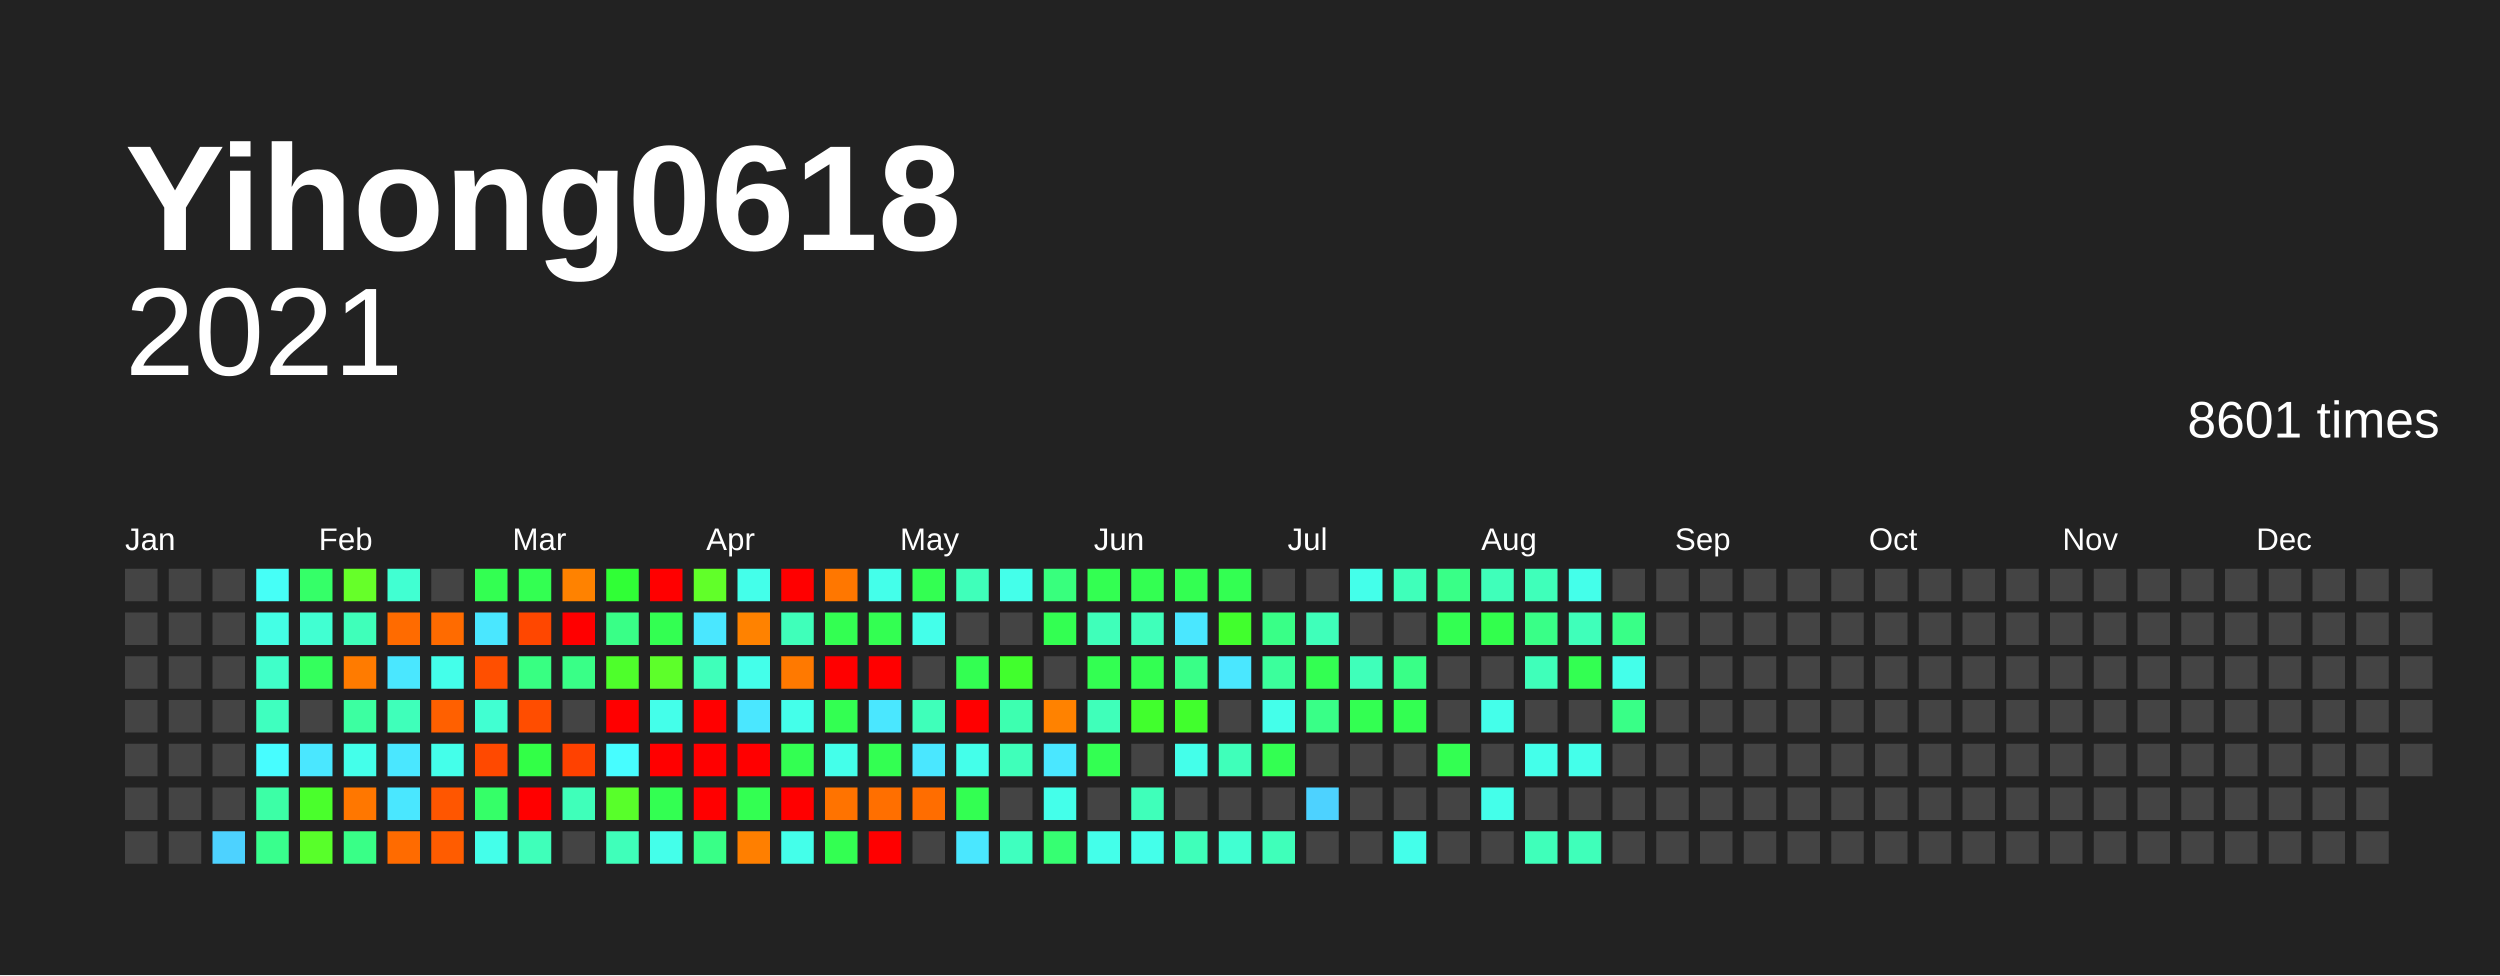
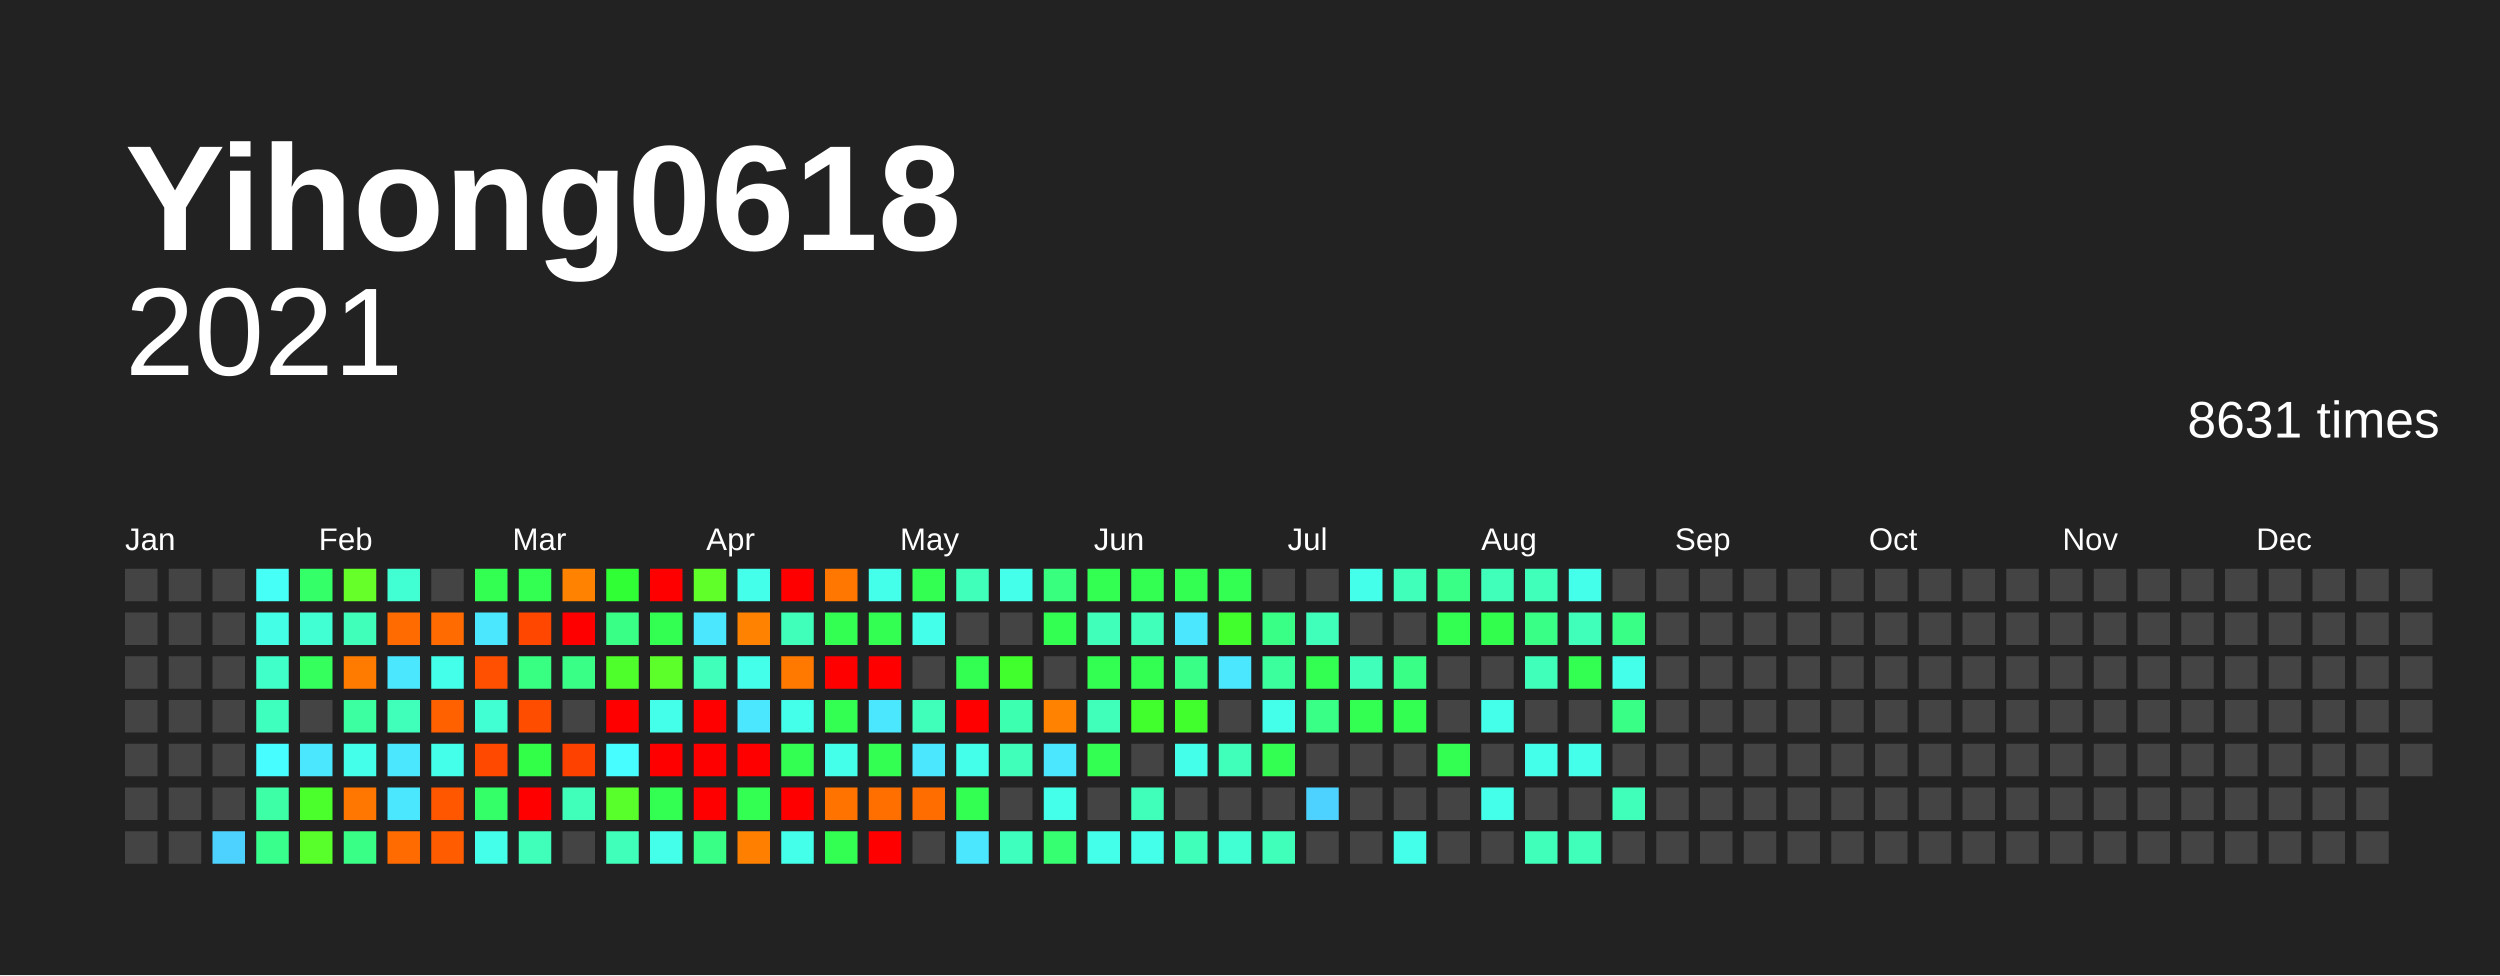
<svg xmlns="http://www.w3.org/2000/svg" baseProfile="full" height="78mm" version="1.1" viewBox="0,0,200,78" width="200mm">
  <defs />
  <rect fill="#222222" height="78" width="200" x="0" y="0" />
  <text fill="#FFFFFF" style="font-size:12px; font-family:Arial; font-weight:bold;" x="10" y="20">Yihong0618</text>
  <text alignment-baseline="hanging" fill="#FFFFFF" style="font-size:10.0px; font-family:Arial;" x="10" y="30">2021</text>
-   <text alignment-baseline="hanging" fill="#FFFFFF" style="font-size:4.125px; font-family:Arial;" x="175" y="35">8601 times</text>
+   <text alignment-baseline="hanging" fill="#FFFFFF" style="font-size:4.125px; font-family:Arial;" x="175" y="35">8631 times</text>
  <text fill="#FFFFFF" style="font-size:2.5px; font-family:Arial" x="10.0" y="44">Jan</text>
  <text fill="#FFFFFF" style="font-size:2.5px; font-family:Arial" x="25.5" y="44">Feb</text>
  <text fill="#FFFFFF" style="font-size:2.5px; font-family:Arial" x="41.0" y="44">Mar</text>
  <text fill="#FFFFFF" style="font-size:2.5px; font-family:Arial" x="56.5" y="44">Apr</text>
  <text fill="#FFFFFF" style="font-size:2.5px; font-family:Arial" x="72.0" y="44">May</text>
  <text fill="#FFFFFF" style="font-size:2.5px; font-family:Arial" x="87.5" y="44">Jun</text>
  <text fill="#FFFFFF" style="font-size:2.5px; font-family:Arial" x="103.0" y="44">Jul</text>
  <text fill="#FFFFFF" style="font-size:2.5px; font-family:Arial" x="118.5" y="44">Aug</text>
  <text fill="#FFFFFF" style="font-size:2.5px; font-family:Arial" x="134.0" y="44">Sep</text>
  <text fill="#FFFFFF" style="font-size:2.5px; font-family:Arial" x="149.5" y="44">Oct</text>
  <text fill="#FFFFFF" style="font-size:2.5px; font-family:Arial" x="165.0" y="44">Nov</text>
  <text fill="#FFFFFF" style="font-size:2.5px; font-family:Arial" x="180.5" y="44">Dec</text>
  <rect fill="#444444" height="2.6" width="2.6" x="10.0" y="45.5" />
  <rect fill="#444444" height="2.6" width="2.6" x="10.0" y="49.0" />
  <rect fill="#444444" height="2.6" width="2.6" x="10.0" y="52.5" />
  <rect fill="#444444" height="2.6" width="2.6" x="10.0" y="56.0" />
  <rect fill="#444444" height="2.6" width="2.6" x="10.0" y="59.5" />
  <rect fill="#444444" height="2.6" width="2.6" x="10.0" y="63.0" />
  <rect fill="#444444" height="2.6" width="2.6" x="10.0" y="66.5" />
  <rect fill="#444444" height="2.6" width="2.6" x="13.5" y="45.5" />
  <rect fill="#444444" height="2.6" width="2.6" x="13.5" y="49.0" />
  <rect fill="#444444" height="2.6" width="2.6" x="13.5" y="52.5" />
  <rect fill="#444444" height="2.6" width="2.6" x="13.5" y="56.0" />
  <rect fill="#444444" height="2.6" width="2.6" x="13.5" y="59.5" />
  <rect fill="#444444" height="2.6" width="2.6" x="13.5" y="63.0" />
  <rect fill="#444444" height="2.6" width="2.6" x="13.5" y="66.5" />
  <rect fill="#444444" height="2.6" width="2.6" x="17.0" y="45.5" />
  <rect fill="#444444" height="2.6" width="2.6" x="17.0" y="49.0" />
  <rect fill="#444444" height="2.6" width="2.6" x="17.0" y="52.5" />
  <rect fill="#444444" height="2.6" width="2.6" x="17.0" y="56.0" />
  <rect fill="#444444" height="2.6" width="2.6" x="17.0" y="59.5" />
  <rect fill="#444444" height="2.6" width="2.6" x="17.0" y="63.0" />
  <rect fill="#4dd2ff" height="2.6" width="2.6" x="17.0" y="66.5" />
  <rect fill="#46fff7" height="2.6" width="2.6" x="20.5" y="45.5" />
  <rect fill="#44ffe5" height="2.6" width="2.6" x="20.5" y="49.0" />
  <rect fill="#40ffc9" height="2.6" width="2.6" x="20.5" y="52.5" />
  <rect fill="#3fffbf" height="2.6" width="2.6" x="20.5" y="56.0" />
  <rect fill="#47fdff" height="2.6" width="2.6" x="20.5" y="59.5" />
  <rect fill="#3cffa6" height="2.6" width="2.6" x="20.5" y="63.0" />
  <rect fill="#39ff8d" height="2.6" width="2.6" x="20.5" y="66.5" />
  <rect fill="#35ff68" height="2.6" width="2.6" x="24.0" y="45.5" />
  <rect fill="#41ffd2" height="2.6" width="2.6" x="24.0" y="49.0" />
  <rect fill="#34ff5d" height="2.6" width="2.6" x="24.0" y="52.5" />
  <rect fill="#444444" height="2.6" width="2.6" x="24.0" y="56.0" />
  <rect fill="#4ae7ff" height="2.6" width="2.6" x="24.0" y="59.5" />
  <rect fill="#4aff2c" height="2.6" width="2.6" x="24.0" y="63.0" />
  <rect fill="#58ff2a" height="2.6" width="2.6" x="24.0" y="66.5" />
  <rect fill="#66ff29" height="2.6" width="2.6" x="27.5" y="45.5" />
  <rect fill="#3fffba" height="2.6" width="2.6" x="27.5" y="49.0" />
  <rect fill="#ff7b00" height="2.6" width="2.6" x="27.5" y="52.5" />
  <rect fill="#3cffa1" height="2.6" width="2.6" x="27.5" y="56.0" />
  <rect fill="#44ffea" height="2.6" width="2.6" x="27.5" y="59.5" />
  <rect fill="#ff7700" height="2.6" width="2.6" x="27.5" y="63.0" />
  <rect fill="#39ff87" height="2.6" width="2.6" x="27.5" y="66.5" />
  <rect fill="#41ffd2" height="2.6" width="2.6" x="31.0" y="45.5" />
  <rect fill="#ff6b00" height="2.6" width="2.6" x="31.0" y="49.0" />
  <rect fill="#4ae7ff" height="2.6" width="2.6" x="31.0" y="52.5" />
  <rect fill="#3fffba" height="2.6" width="2.6" x="31.0" y="56.0" />
  <rect fill="#4ae7ff" height="2.6" width="2.6" x="31.0" y="59.5" />
  <rect fill="#4ae7ff" height="2.6" width="2.6" x="31.0" y="63.0" />
  <rect fill="#ff6b00" height="2.6" width="2.6" x="31.0" y="66.5" />
  <rect fill="#444444" height="2.6" width="2.6" x="34.5" y="45.5" />
  <rect fill="#ff6b00" height="2.6" width="2.6" x="34.5" y="49.0" />
  <rect fill="#44ffea" height="2.6" width="2.6" x="34.5" y="52.5" />
  <rect fill="#ff6000" height="2.6" width="2.6" x="34.5" y="56.0" />
  <rect fill="#44ffea" height="2.6" width="2.6" x="34.5" y="59.5" />
  <rect fill="#ff5600" height="2.6" width="2.6" x="34.5" y="63.0" />
  <rect fill="#ff5c00" height="2.6" width="2.6" x="34.5" y="66.5" />
  <rect fill="#33ff52" height="2.6" width="2.6" x="38.0" y="45.5" />
  <rect fill="#4ae7ff" height="2.6" width="2.6" x="38.0" y="49.0" />
  <rect fill="#ff4f00" height="2.6" width="2.6" x="38.0" y="52.5" />
  <rect fill="#41ffd2" height="2.6" width="2.6" x="38.0" y="56.0" />
  <rect fill="#ff4900" height="2.6" width="2.6" x="38.0" y="59.5" />
  <rect fill="#35ff68" height="2.6" width="2.6" x="38.0" y="63.0" />
  <rect fill="#44ffea" height="2.6" width="2.6" x="38.0" y="66.5" />
  <rect fill="#33ff52" height="2.6" width="2.6" x="41.5" y="45.5" />
  <rect fill="#ff4700" height="2.6" width="2.6" x="41.5" y="49.0" />
  <rect fill="#38ff82" height="2.6" width="2.6" x="41.5" y="52.5" />
  <rect fill="#ff4d00" height="2.6" width="2.6" x="41.5" y="56.0" />
  <rect fill="#32ff47" height="2.6" width="2.6" x="41.5" y="59.5" />
  <rect fill="red" height="2.6" width="2.6" x="41.5" y="63.0" />
  <rect fill="#3fffba" height="2.6" width="2.6" x="41.5" y="66.5" />
  <rect fill="#ff8200" height="2.6" width="2.6" x="45.0" y="45.5" />
  <rect fill="red" height="2.6" width="2.6" x="45.0" y="49.0" />
  <rect fill="#39ff87" height="2.6" width="2.6" x="45.0" y="52.5" />
  <rect fill="#444444" height="2.6" width="2.6" x="45.0" y="56.0" />
  <rect fill="#ff4100" height="2.6" width="2.6" x="45.0" y="59.5" />
  <rect fill="#3fffba" height="2.6" width="2.6" x="45.0" y="63.0" />
  <rect fill="#444444" height="2.6" width="2.6" x="45.0" y="66.5" />
  <rect fill="#30ff36" height="2.6" width="2.6" x="48.5" y="45.5" />
  <rect fill="#39ff87" height="2.6" width="2.6" x="48.5" y="49.0" />
  <rect fill="#4eff2b" height="2.6" width="2.6" x="48.5" y="52.5" />
  <rect fill="red" height="2.6" width="2.6" x="48.5" y="56.0" />
  <rect fill="#47fdff" height="2.6" width="2.6" x="48.5" y="59.5" />
  <rect fill="#58ff2a" height="2.6" width="2.6" x="48.5" y="63.0" />
  <rect fill="#3fffba" height="2.6" width="2.6" x="48.5" y="66.5" />
  <rect fill="red" height="2.6" width="2.6" x="52.0" y="45.5" />
  <rect fill="#33ff52" height="2.6" width="2.6" x="52.0" y="49.0" />
  <rect fill="#5dff2a" height="2.6" width="2.6" x="52.0" y="52.5" />
  <rect fill="#44ffea" height="2.6" width="2.6" x="52.0" y="56.0" />
  <rect fill="red" height="2.6" width="2.6" x="52.0" y="59.5" />
  <rect fill="#33ff52" height="2.6" width="2.6" x="52.0" y="63.0" />
  <rect fill="#44ffea" height="2.6" width="2.6" x="52.0" y="66.5" />
  <rect fill="#61ff29" height="2.6" width="2.6" x="55.5" y="45.5" />
  <rect fill="#4ae7ff" height="2.6" width="2.6" x="55.5" y="49.0" />
  <rect fill="#3fffba" height="2.6" width="2.6" x="55.5" y="52.5" />
  <rect fill="red" height="2.6" width="2.6" x="55.5" y="56.0" />
  <rect fill="red" height="2.6" width="2.6" x="55.5" y="59.5" />
  <rect fill="red" height="2.6" width="2.6" x="55.5" y="63.0" />
  <rect fill="#39ff87" height="2.6" width="2.6" x="55.5" y="66.5" />
  <rect fill="#44ffea" height="2.6" width="2.6" x="59.0" y="45.5" />
  <rect fill="#ff8200" height="2.6" width="2.6" x="59.0" y="49.0" />
  <rect fill="#44ffea" height="2.6" width="2.6" x="59.0" y="52.5" />
  <rect fill="#4ae7ff" height="2.6" width="2.6" x="59.0" y="56.0" />
  <rect fill="red" height="2.6" width="2.6" x="59.0" y="59.5" />
  <rect fill="#33ff52" height="2.6" width="2.6" x="59.0" y="63.0" />
  <rect fill="#ff7f00" height="2.6" width="2.6" x="59.0" y="66.5" />
  <rect fill="red" height="2.6" width="2.6" x="62.5" y="45.5" />
  <rect fill="#3fffba" height="2.6" width="2.6" x="62.5" y="49.0" />
  <rect fill="#ff7900" height="2.6" width="2.6" x="62.5" y="52.5" />
  <rect fill="#44ffea" height="2.6" width="2.6" x="62.5" y="56.0" />
  <rect fill="#33ff52" height="2.6" width="2.6" x="62.5" y="59.5" />
  <rect fill="red" height="2.6" width="2.6" x="62.5" y="63.0" />
  <rect fill="#44ffea" height="2.6" width="2.6" x="62.5" y="66.5" />
  <rect fill="#ff7700" height="2.6" width="2.6" x="66.0" y="45.5" />
  <rect fill="#33ff52" height="2.6" width="2.6" x="66.0" y="49.0" />
  <rect fill="red" height="2.6" width="2.6" x="66.0" y="52.5" />
  <rect fill="#33ff52" height="2.6" width="2.6" x="66.0" y="56.0" />
  <rect fill="#44ffea" height="2.6" width="2.6" x="66.0" y="59.5" />
  <rect fill="#ff7300" height="2.6" width="2.6" x="66.0" y="63.0" />
  <rect fill="#33ff52" height="2.6" width="2.6" x="66.0" y="66.5" />
  <rect fill="#44ffea" height="2.6" width="2.6" x="69.5" y="45.5" />
  <rect fill="#33ff52" height="2.6" width="2.6" x="69.5" y="49.0" />
  <rect fill="red" height="2.6" width="2.6" x="69.5" y="52.5" />
  <rect fill="#4ae7ff" height="2.6" width="2.6" x="69.5" y="56.0" />
  <rect fill="#33ff52" height="2.6" width="2.6" x="69.5" y="59.5" />
  <rect fill="#ff6f00" height="2.6" width="2.6" x="69.5" y="63.0" />
  <rect fill="red" height="2.6" width="2.6" x="69.5" y="66.5" />
  <rect fill="#33ff52" height="2.6" width="2.6" x="73.0" y="45.5" />
  <rect fill="#44ffea" height="2.6" width="2.6" x="73.0" y="49.0" />
  <rect fill="#444444" height="2.6" width="2.6" x="73.0" y="52.5" />
  <rect fill="#3fffba" height="2.6" width="2.6" x="73.0" y="56.0" />
  <rect fill="#4ae7ff" height="2.6" width="2.6" x="73.0" y="59.5" />
  <rect fill="#ff6d00" height="2.6" width="2.6" x="73.0" y="63.0" />
  <rect fill="#444444" height="2.6" width="2.6" x="73.0" y="66.5" />
  <rect fill="#3fffba" height="2.6" width="2.6" x="76.5" y="45.5" />
  <rect fill="#444444" height="2.6" width="2.6" x="76.5" y="49.0" />
  <rect fill="#33ff52" height="2.6" width="2.6" x="76.5" y="52.5" />
  <rect fill="red" height="2.6" width="2.6" x="76.5" y="56.0" />
  <rect fill="#44ffea" height="2.6" width="2.6" x="76.5" y="59.5" />
  <rect fill="#33ff52" height="2.6" width="2.6" x="76.5" y="63.0" />
  <rect fill="#4ae7ff" height="2.6" width="2.6" x="76.5" y="66.5" />
  <rect fill="#44ffea" height="2.6" width="2.6" x="80.0" y="45.5" />
  <rect fill="#444444" height="2.6" width="2.6" x="80.0" y="49.0" />
  <rect fill="#41ff2d" height="2.6" width="2.6" x="80.0" y="52.5" />
  <rect fill="#3dffb0" height="2.6" width="2.6" x="80.0" y="56.0" />
  <rect fill="#3fffba" height="2.6" width="2.6" x="80.0" y="59.5" />
  <rect fill="#444444" height="2.6" width="2.6" x="80.0" y="63.0" />
  <rect fill="#3fffbf" height="2.6" width="2.6" x="80.0" y="66.5" />
  <rect fill="#38ff7d" height="2.6" width="2.6" x="83.5" y="45.5" />
  <rect fill="#33ff52" height="2.6" width="2.6" x="83.5" y="49.0" />
  <rect fill="#444444" height="2.6" width="2.6" x="83.5" y="52.5" />
  <rect fill="#ff8200" height="2.6" width="2.6" x="83.5" y="56.0" />
  <rect fill="#4ae7ff" height="2.6" width="2.6" x="83.5" y="59.5" />
  <rect fill="#44ffea" height="2.6" width="2.6" x="83.5" y="63.0" />
  <rect fill="#36ff72" height="2.6" width="2.6" x="83.5" y="66.5" />
  <rect fill="#33ff52" height="2.6" width="2.6" x="87.0" y="45.5" />
  <rect fill="#3fffba" height="2.6" width="2.6" x="87.0" y="49.0" />
  <rect fill="#33ff52" height="2.6" width="2.6" x="87.0" y="52.5" />
  <rect fill="#3fffba" height="2.6" width="2.6" x="87.0" y="56.0" />
  <rect fill="#33ff52" height="2.6" width="2.6" x="87.0" y="59.5" />
  <rect fill="#444444" height="2.6" width="2.6" x="87.0" y="63.0" />
  <rect fill="#44ffea" height="2.6" width="2.6" x="87.0" y="66.5" />
  <rect fill="#33ff52" height="2.6" width="2.6" x="90.5" y="45.5" />
  <rect fill="#3fffba" height="2.6" width="2.6" x="90.5" y="49.0" />
  <rect fill="#33ff52" height="2.6" width="2.6" x="90.5" y="52.5" />
  <rect fill="#41ff2d" height="2.6" width="2.6" x="90.5" y="56.0" />
  <rect fill="#444444" height="2.6" width="2.6" x="90.5" y="59.5" />
  <rect fill="#3fffba" height="2.6" width="2.6" x="90.5" y="63.0" />
  <rect fill="#44ffea" height="2.6" width="2.6" x="90.5" y="66.5" />
  <rect fill="#33ff52" height="2.6" width="2.6" x="94.0" y="45.5" />
  <rect fill="#4ae7ff" height="2.6" width="2.6" x="94.0" y="49.0" />
  <rect fill="#39ff87" height="2.6" width="2.6" x="94.0" y="52.5" />
  <rect fill="#41ff2d" height="2.6" width="2.6" x="94.0" y="56.0" />
  <rect fill="#44ffea" height="2.6" width="2.6" x="94.0" y="59.5" />
  <rect fill="#444444" height="2.6" width="2.6" x="94.0" y="63.0" />
  <rect fill="#3fffba" height="2.6" width="2.6" x="94.0" y="66.5" />
  <rect fill="#33ff52" height="2.6" width="2.6" x="97.5" y="45.5" />
  <rect fill="#41ff2d" height="2.6" width="2.6" x="97.5" y="49.0" />
  <rect fill="#4ae7ff" height="2.6" width="2.6" x="97.5" y="52.5" />
  <rect fill="#444444" height="2.6" width="2.6" x="97.5" y="56.0" />
  <rect fill="#3fffba" height="2.6" width="2.6" x="97.5" y="59.5" />
  <rect fill="#444444" height="2.6" width="2.6" x="97.5" y="63.0" />
  <rect fill="#41ffd2" height="2.6" width="2.6" x="97.5" y="66.5" />
  <rect fill="#444444" height="2.6" width="2.6" x="101.0" y="45.5" />
  <rect fill="#39ff87" height="2.6" width="2.6" x="101.0" y="49.0" />
  <rect fill="#3bff9c" height="2.6" width="2.6" x="101.0" y="52.5" />
  <rect fill="#44ffea" height="2.6" width="2.6" x="101.0" y="56.0" />
  <rect fill="#33ff52" height="2.6" width="2.6" x="101.0" y="59.5" />
  <rect fill="#444444" height="2.6" width="2.6" x="101.0" y="63.0" />
  <rect fill="#3fffba" height="2.6" width="2.6" x="101.0" y="66.5" />
  <rect fill="#444444" height="2.6" width="2.6" x="104.5" y="45.5" />
  <rect fill="#3fffba" height="2.6" width="2.6" x="104.5" y="49.0" />
  <rect fill="#33ff52" height="2.6" width="2.6" x="104.5" y="52.5" />
  <rect fill="#39ff87" height="2.6" width="2.6" x="104.5" y="56.0" />
  <rect fill="#444444" height="2.6" width="2.6" x="104.5" y="59.5" />
  <rect fill="#4dd2ff" height="2.6" width="2.6" x="104.5" y="63.0" />
  <rect fill="#444444" height="2.6" width="2.6" x="104.5" y="66.5" />
  <rect fill="#44ffea" height="2.6" width="2.6" x="108.0" y="45.5" />
  <rect fill="#444444" height="2.6" width="2.6" x="108.0" y="49.0" />
  <rect fill="#3fffba" height="2.6" width="2.6" x="108.0" y="52.5" />
  <rect fill="#33ff52" height="2.6" width="2.6" x="108.0" y="56.0" />
  <rect fill="#444444" height="2.6" width="2.6" x="108.0" y="59.5" />
  <rect fill="#444444" height="2.6" width="2.6" x="108.0" y="63.0" />
  <rect fill="#444444" height="2.6" width="2.6" x="108.0" y="66.5" />
  <rect fill="#3fffba" height="2.6" width="2.6" x="111.5" y="45.5" />
  <rect fill="#444444" height="2.6" width="2.6" x="111.5" y="49.0" />
  <rect fill="#39ff87" height="2.6" width="2.6" x="111.5" y="52.5" />
  <rect fill="#33ff52" height="2.6" width="2.6" x="111.5" y="56.0" />
  <rect fill="#444444" height="2.6" width="2.6" x="111.5" y="59.5" />
  <rect fill="#444444" height="2.6" width="2.6" x="111.5" y="63.0" />
  <rect fill="#44ffea" height="2.6" width="2.6" x="111.5" y="66.5" />
  <rect fill="#39ff87" height="2.6" width="2.6" x="115.0" y="45.5" />
  <rect fill="#33ff52" height="2.6" width="2.6" x="115.0" y="49.0" />
  <rect fill="#444444" height="2.6" width="2.6" x="115.0" y="52.5" />
  <rect fill="#444444" height="2.6" width="2.6" x="115.0" y="56.0" />
  <rect fill="#33ff52" height="2.6" width="2.6" x="115.0" y="59.5" />
  <rect fill="#444444" height="2.6" width="2.6" x="115.0" y="63.0" />
  <rect fill="#444444" height="2.6" width="2.6" x="115.0" y="66.5" />
  <rect fill="#3fffba" height="2.6" width="2.6" x="118.5" y="45.5" />
  <rect fill="#32ff4d" height="2.6" width="2.6" x="118.5" y="49.0" />
  <rect fill="#444444" height="2.6" width="2.6" x="118.5" y="52.5" />
  <rect fill="#44ffea" height="2.6" width="2.6" x="118.5" y="56.0" />
  <rect fill="#444444" height="2.6" width="2.6" x="118.5" y="59.5" />
  <rect fill="#44ffea" height="2.6" width="2.6" x="118.5" y="63.0" />
  <rect fill="#444444" height="2.6" width="2.6" x="118.5" y="66.5" />
  <rect fill="#3fffba" height="2.6" width="2.6" x="122.0" y="45.5" />
  <rect fill="#39ff87" height="2.6" width="2.6" x="122.0" y="49.0" />
  <rect fill="#3fffba" height="2.6" width="2.6" x="122.0" y="52.5" />
  <rect fill="#444444" height="2.6" width="2.6" x="122.0" y="56.0" />
  <rect fill="#44ffea" height="2.6" width="2.6" x="122.0" y="59.5" />
  <rect fill="#444444" height="2.6" width="2.6" x="122.0" y="63.0" />
  <rect fill="#3fffba" height="2.6" width="2.6" x="122.0" y="66.5" />
  <rect fill="#44ffea" height="2.6" width="2.6" x="125.5" y="45.5" />
  <rect fill="#3fffba" height="2.6" width="2.6" x="125.5" y="49.0" />
  <rect fill="#33ff52" height="2.6" width="2.6" x="125.5" y="52.5" />
  <rect fill="#444444" height="2.6" width="2.6" x="125.5" y="56.0" />
  <rect fill="#44ffea" height="2.6" width="2.6" x="125.5" y="59.5" />
  <rect fill="#444444" height="2.6" width="2.6" x="125.5" y="63.0" />
  <rect fill="#3fffba" height="2.6" width="2.6" x="125.5" y="66.5" />
  <rect fill="#444444" height="2.6" width="2.6" x="129.0" y="45.5" />
  <rect fill="#39ff87" height="2.6" width="2.6" x="129.0" y="49.0" />
  <rect fill="#44ffea" height="2.6" width="2.6" x="129.0" y="52.5" />
  <rect fill="#39ff87" height="2.6" width="2.6" x="129.0" y="56.0" />
  <rect fill="#444444" height="2.6" width="2.6" x="129.0" y="59.5" />
-   <rect fill="#444444" height="2.6" width="2.6" x="129.0" y="63.0" />
+   <rect fill="#3fffba" height="2.6" width="2.6" x="129.0" y="63.0" />
  <rect fill="#444444" height="2.6" width="2.6" x="129.0" y="66.5" />
  <rect fill="#444444" height="2.6" width="2.6" x="132.5" y="45.5" />
  <rect fill="#444444" height="2.6" width="2.6" x="132.5" y="49.0" />
  <rect fill="#444444" height="2.6" width="2.6" x="132.5" y="52.5" />
  <rect fill="#444444" height="2.6" width="2.6" x="132.5" y="56.0" />
  <rect fill="#444444" height="2.6" width="2.6" x="132.5" y="59.5" />
  <rect fill="#444444" height="2.6" width="2.6" x="132.5" y="63.0" />
  <rect fill="#444444" height="2.6" width="2.6" x="132.5" y="66.5" />
  <rect fill="#444444" height="2.6" width="2.6" x="136.0" y="45.5" />
  <rect fill="#444444" height="2.6" width="2.6" x="136.0" y="49.0" />
  <rect fill="#444444" height="2.6" width="2.6" x="136.0" y="52.5" />
  <rect fill="#444444" height="2.6" width="2.6" x="136.0" y="56.0" />
  <rect fill="#444444" height="2.6" width="2.6" x="136.0" y="59.5" />
  <rect fill="#444444" height="2.6" width="2.6" x="136.0" y="63.0" />
  <rect fill="#444444" height="2.6" width="2.6" x="136.0" y="66.5" />
  <rect fill="#444444" height="2.6" width="2.6" x="139.5" y="45.5" />
  <rect fill="#444444" height="2.6" width="2.6" x="139.5" y="49.0" />
  <rect fill="#444444" height="2.6" width="2.6" x="139.5" y="52.5" />
  <rect fill="#444444" height="2.6" width="2.6" x="139.5" y="56.0" />
  <rect fill="#444444" height="2.6" width="2.6" x="139.5" y="59.5" />
  <rect fill="#444444" height="2.6" width="2.6" x="139.5" y="63.0" />
  <rect fill="#444444" height="2.6" width="2.6" x="139.5" y="66.5" />
  <rect fill="#444444" height="2.6" width="2.6" x="143.0" y="45.5" />
  <rect fill="#444444" height="2.6" width="2.6" x="143.0" y="49.0" />
  <rect fill="#444444" height="2.6" width="2.6" x="143.0" y="52.5" />
  <rect fill="#444444" height="2.6" width="2.6" x="143.0" y="56.0" />
  <rect fill="#444444" height="2.6" width="2.6" x="143.0" y="59.5" />
  <rect fill="#444444" height="2.6" width="2.6" x="143.0" y="63.0" />
  <rect fill="#444444" height="2.6" width="2.6" x="143.0" y="66.5" />
  <rect fill="#444444" height="2.6" width="2.6" x="146.5" y="45.5" />
  <rect fill="#444444" height="2.6" width="2.6" x="146.5" y="49.0" />
  <rect fill="#444444" height="2.6" width="2.6" x="146.5" y="52.5" />
  <rect fill="#444444" height="2.6" width="2.6" x="146.5" y="56.0" />
  <rect fill="#444444" height="2.6" width="2.6" x="146.5" y="59.5" />
  <rect fill="#444444" height="2.6" width="2.6" x="146.5" y="63.0" />
  <rect fill="#444444" height="2.6" width="2.6" x="146.5" y="66.5" />
  <rect fill="#444444" height="2.6" width="2.6" x="150.0" y="45.5" />
  <rect fill="#444444" height="2.6" width="2.6" x="150.0" y="49.0" />
  <rect fill="#444444" height="2.6" width="2.6" x="150.0" y="52.5" />
  <rect fill="#444444" height="2.6" width="2.6" x="150.0" y="56.0" />
  <rect fill="#444444" height="2.6" width="2.6" x="150.0" y="59.5" />
  <rect fill="#444444" height="2.6" width="2.6" x="150.0" y="63.0" />
  <rect fill="#444444" height="2.6" width="2.6" x="150.0" y="66.5" />
  <rect fill="#444444" height="2.6" width="2.6" x="153.5" y="45.5" />
  <rect fill="#444444" height="2.6" width="2.6" x="153.5" y="49.0" />
  <rect fill="#444444" height="2.6" width="2.6" x="153.5" y="52.5" />
  <rect fill="#444444" height="2.6" width="2.6" x="153.5" y="56.0" />
  <rect fill="#444444" height="2.6" width="2.6" x="153.5" y="59.5" />
  <rect fill="#444444" height="2.6" width="2.6" x="153.5" y="63.0" />
  <rect fill="#444444" height="2.6" width="2.6" x="153.5" y="66.5" />
  <rect fill="#444444" height="2.6" width="2.6" x="157.0" y="45.5" />
  <rect fill="#444444" height="2.6" width="2.6" x="157.0" y="49.0" />
  <rect fill="#444444" height="2.6" width="2.6" x="157.0" y="52.5" />
  <rect fill="#444444" height="2.6" width="2.6" x="157.0" y="56.0" />
  <rect fill="#444444" height="2.6" width="2.6" x="157.0" y="59.5" />
  <rect fill="#444444" height="2.6" width="2.6" x="157.0" y="63.0" />
  <rect fill="#444444" height="2.6" width="2.6" x="157.0" y="66.5" />
  <rect fill="#444444" height="2.6" width="2.6" x="160.5" y="45.5" />
  <rect fill="#444444" height="2.6" width="2.6" x="160.5" y="49.0" />
  <rect fill="#444444" height="2.6" width="2.6" x="160.5" y="52.5" />
  <rect fill="#444444" height="2.6" width="2.6" x="160.5" y="56.0" />
  <rect fill="#444444" height="2.6" width="2.6" x="160.5" y="59.5" />
  <rect fill="#444444" height="2.6" width="2.6" x="160.5" y="63.0" />
  <rect fill="#444444" height="2.6" width="2.6" x="160.5" y="66.5" />
  <rect fill="#444444" height="2.6" width="2.6" x="164.0" y="45.5" />
  <rect fill="#444444" height="2.6" width="2.6" x="164.0" y="49.0" />
  <rect fill="#444444" height="2.6" width="2.6" x="164.0" y="52.5" />
  <rect fill="#444444" height="2.6" width="2.6" x="164.0" y="56.0" />
  <rect fill="#444444" height="2.6" width="2.6" x="164.0" y="59.5" />
  <rect fill="#444444" height="2.6" width="2.6" x="164.0" y="63.0" />
  <rect fill="#444444" height="2.6" width="2.6" x="164.0" y="66.5" />
  <rect fill="#444444" height="2.6" width="2.6" x="167.5" y="45.5" />
  <rect fill="#444444" height="2.6" width="2.6" x="167.5" y="49.0" />
  <rect fill="#444444" height="2.6" width="2.6" x="167.5" y="52.5" />
  <rect fill="#444444" height="2.6" width="2.6" x="167.5" y="56.0" />
  <rect fill="#444444" height="2.6" width="2.6" x="167.5" y="59.5" />
  <rect fill="#444444" height="2.6" width="2.6" x="167.5" y="63.0" />
  <rect fill="#444444" height="2.6" width="2.6" x="167.5" y="66.5" />
  <rect fill="#444444" height="2.6" width="2.6" x="171.0" y="45.5" />
  <rect fill="#444444" height="2.6" width="2.6" x="171.0" y="49.0" />
  <rect fill="#444444" height="2.6" width="2.6" x="171.0" y="52.5" />
  <rect fill="#444444" height="2.6" width="2.6" x="171.0" y="56.0" />
  <rect fill="#444444" height="2.6" width="2.6" x="171.0" y="59.5" />
  <rect fill="#444444" height="2.6" width="2.6" x="171.0" y="63.0" />
  <rect fill="#444444" height="2.6" width="2.6" x="171.0" y="66.5" />
  <rect fill="#444444" height="2.6" width="2.6" x="174.5" y="45.5" />
  <rect fill="#444444" height="2.6" width="2.6" x="174.5" y="49.0" />
  <rect fill="#444444" height="2.6" width="2.6" x="174.5" y="52.5" />
  <rect fill="#444444" height="2.6" width="2.6" x="174.5" y="56.0" />
  <rect fill="#444444" height="2.6" width="2.6" x="174.5" y="59.5" />
  <rect fill="#444444" height="2.6" width="2.6" x="174.5" y="63.0" />
  <rect fill="#444444" height="2.6" width="2.6" x="174.5" y="66.5" />
  <rect fill="#444444" height="2.6" width="2.6" x="178.0" y="45.5" />
  <rect fill="#444444" height="2.6" width="2.6" x="178.0" y="49.0" />
  <rect fill="#444444" height="2.6" width="2.6" x="178.0" y="52.5" />
  <rect fill="#444444" height="2.6" width="2.6" x="178.0" y="56.0" />
  <rect fill="#444444" height="2.6" width="2.6" x="178.0" y="59.5" />
  <rect fill="#444444" height="2.6" width="2.6" x="178.0" y="63.0" />
  <rect fill="#444444" height="2.6" width="2.6" x="178.0" y="66.5" />
  <rect fill="#444444" height="2.6" width="2.6" x="181.5" y="45.5" />
  <rect fill="#444444" height="2.6" width="2.6" x="181.5" y="49.0" />
  <rect fill="#444444" height="2.6" width="2.6" x="181.5" y="52.5" />
  <rect fill="#444444" height="2.6" width="2.6" x="181.5" y="56.0" />
  <rect fill="#444444" height="2.6" width="2.6" x="181.5" y="59.5" />
  <rect fill="#444444" height="2.6" width="2.6" x="181.5" y="63.0" />
  <rect fill="#444444" height="2.6" width="2.6" x="181.5" y="66.5" />
  <rect fill="#444444" height="2.6" width="2.6" x="185.0" y="45.5" />
  <rect fill="#444444" height="2.6" width="2.6" x="185.0" y="49.0" />
  <rect fill="#444444" height="2.6" width="2.6" x="185.0" y="52.5" />
  <rect fill="#444444" height="2.6" width="2.6" x="185.0" y="56.0" />
  <rect fill="#444444" height="2.6" width="2.6" x="185.0" y="59.5" />
  <rect fill="#444444" height="2.6" width="2.6" x="185.0" y="63.0" />
  <rect fill="#444444" height="2.6" width="2.6" x="185.0" y="66.5" />
  <rect fill="#444444" height="2.6" width="2.6" x="188.5" y="45.5" />
  <rect fill="#444444" height="2.6" width="2.6" x="188.5" y="49.0" />
  <rect fill="#444444" height="2.6" width="2.6" x="188.5" y="52.5" />
  <rect fill="#444444" height="2.6" width="2.6" x="188.5" y="56.0" />
  <rect fill="#444444" height="2.6" width="2.6" x="188.5" y="59.5" />
  <rect fill="#444444" height="2.6" width="2.6" x="188.5" y="63.0" />
  <rect fill="#444444" height="2.6" width="2.6" x="188.5" y="66.5" />
  <rect fill="#444444" height="2.6" width="2.6" x="192.0" y="45.5" />
  <rect fill="#444444" height="2.6" width="2.6" x="192.0" y="49.0" />
  <rect fill="#444444" height="2.6" width="2.6" x="192.0" y="52.5" />
  <rect fill="#444444" height="2.6" width="2.6" x="192.0" y="56.0" />
  <rect fill="#444444" height="2.6" width="2.6" x="192.0" y="59.5" />
</svg>
